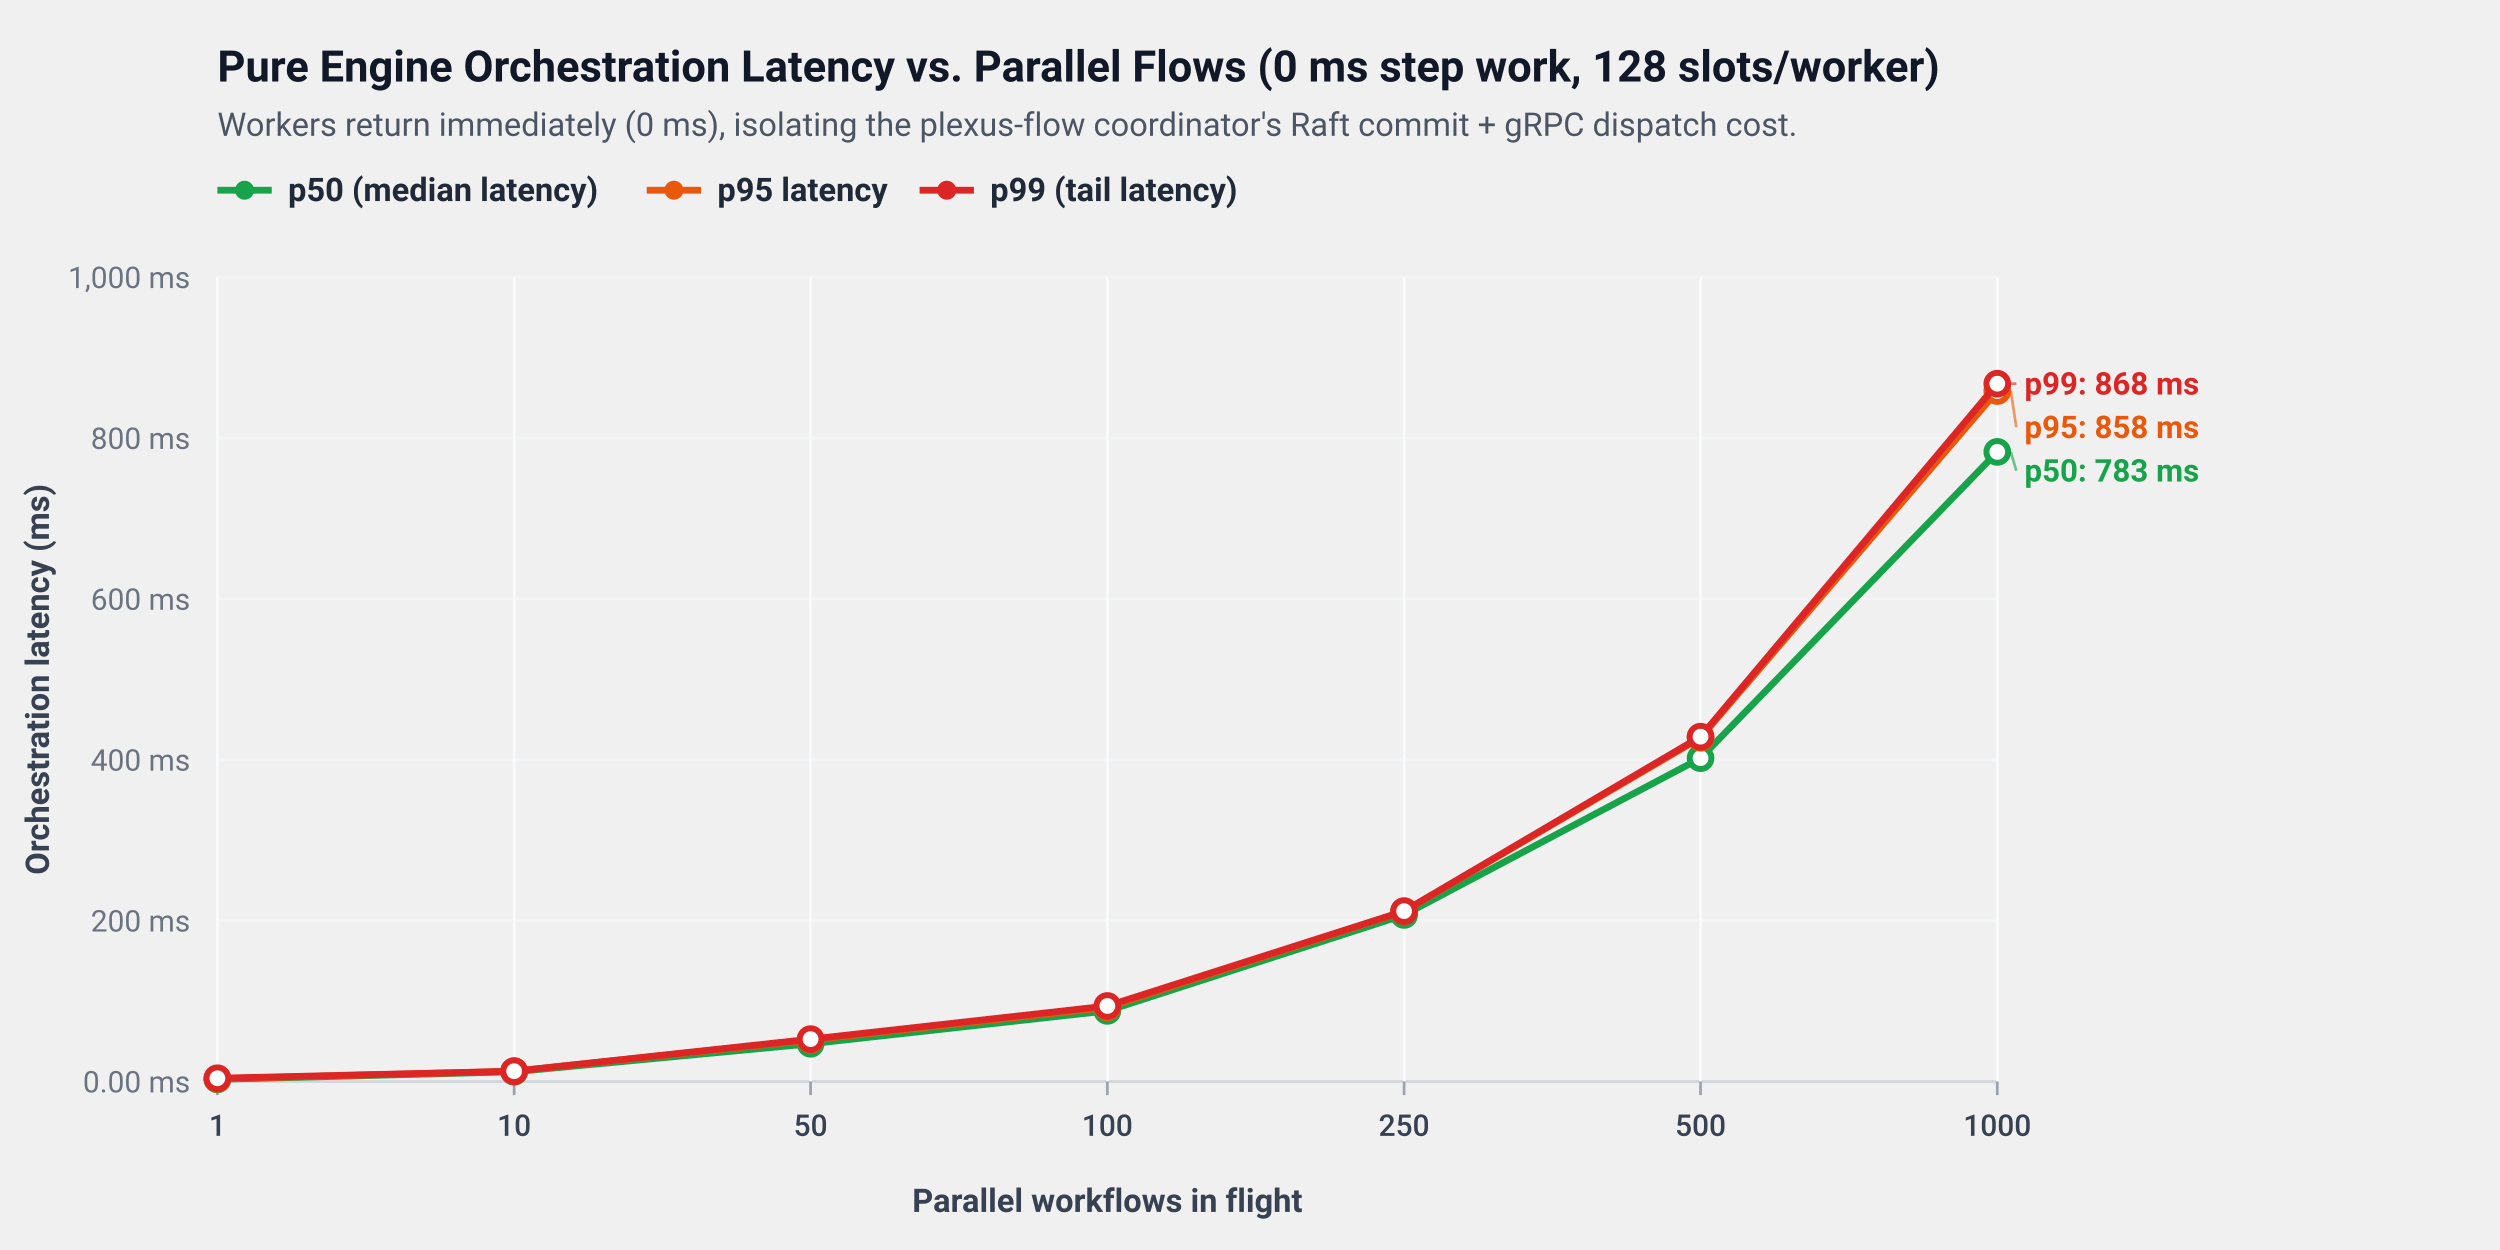
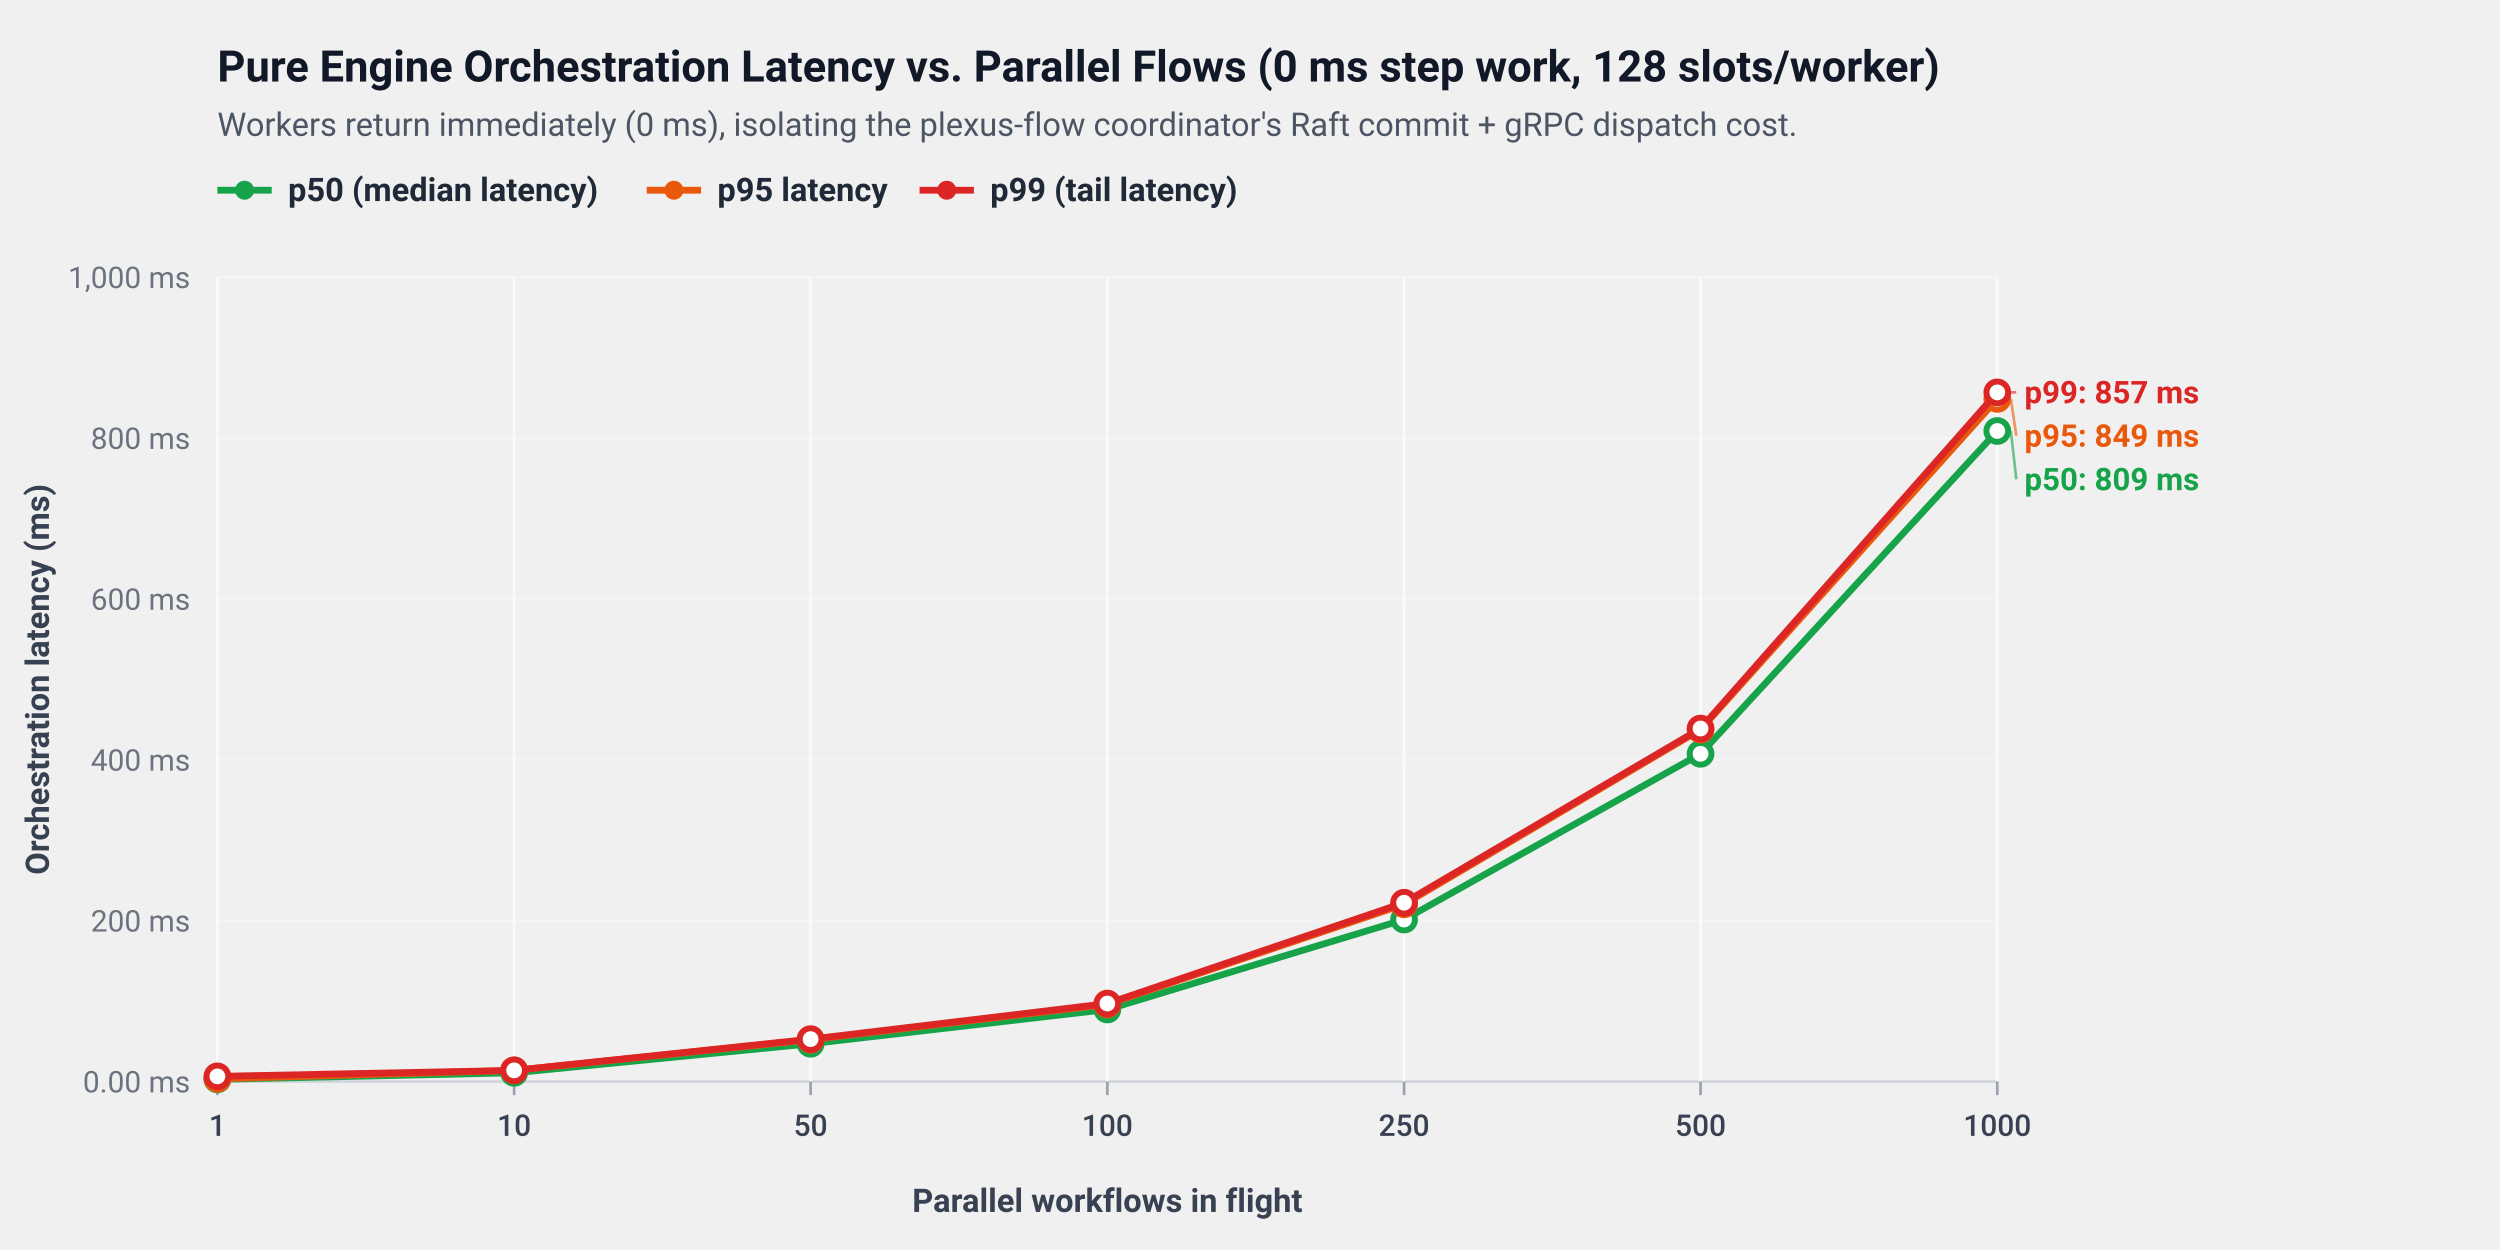
<svg xmlns="http://www.w3.org/2000/svg" viewBox="0 0 920 460" width="100%" style="font-family: -apple-system, BlinkMacSystemFont, 'Segoe UI', Roboto, Helvetica, Arial, sans-serif; background: #ffffff; border: 1px solid #e5e7eb; border-radius: 8px;">
  <text x="80" y="30" font-size="16" font-weight="700" fill="#111827">Pure Engine Orchestration Latency vs. Parallel Flows (0 ms step work, 128 slots/worker)</text>
  <text x="80" y="50" font-size="12" fill="#4b5563">Workers return immediately (0 ms), isolating the plexus-flow coordinator's Raft commit + gRPC dispatch cost.</text>
  <line x1="80.0" y1="70" x2="100.0" y2="70" stroke="#16a34a" stroke-width="2.5" />
  <circle cx="90.0" cy="70" r="3.5" fill="#16a34a" />
  <text x="106.0" y="74" font-size="12" font-weight="600" fill="#1f2937">p50 (median latency)</text>
  <line x1="238.0" y1="70" x2="258.0" y2="70" stroke="#ea580c" stroke-width="2.5" />
  <circle cx="248.0" cy="70" r="3.5" fill="#ea580c" />
  <text x="264.0" y="74" font-size="12" font-weight="600" fill="#1f2937">p95 latency</text>
  <line x1="338.4" y1="70" x2="358.4" y2="70" stroke="#dc2626" stroke-width="2.5" />
  <circle cx="348.4" cy="70" r="3.5" fill="#dc2626" />
  <text x="364.4" y="74" font-size="12" font-weight="600" fill="#1f2937">p99 (tail latency)</text>
  <line x1="80" y1="398.0" x2="735" y2="398.0" stroke="#d1d5db" stroke-width="1" />
  <text x="70" y="402.0" font-size="11" fill="#6b7280" text-anchor="end">0.00 ms</text>
  <line x1="80" y1="338.8" x2="735" y2="338.8" stroke="#f3f4f6" stroke-width="1" />
  <text x="70" y="342.8" font-size="11" fill="#6b7280" text-anchor="end">200 ms</text>
  <line x1="80" y1="279.6" x2="735" y2="279.6" stroke="#f3f4f6" stroke-width="1" />
  <text x="70" y="283.6" font-size="11" fill="#6b7280" text-anchor="end">400 ms</text>
  <line x1="80" y1="220.4" x2="735" y2="220.4" stroke="#f3f4f6" stroke-width="1" />
  <text x="70" y="224.4" font-size="11" fill="#6b7280" text-anchor="end">600 ms</text>
  <line x1="80" y1="161.2" x2="735" y2="161.2" stroke="#f3f4f6" stroke-width="1" />
  <text x="70" y="165.2" font-size="11" fill="#6b7280" text-anchor="end">800 ms</text>
  <line x1="80" y1="102.0" x2="735" y2="102.0" stroke="#f3f4f6" stroke-width="1" />
  <text x="70" y="106.0" font-size="11" fill="#6b7280" text-anchor="end">1,000 ms</text>
  <line x1="80.0" y1="102" x2="80.0" y2="398" stroke="#f9fafb" stroke-width="1" />
  <line x1="80.0" y1="398" x2="80.0" y2="403" stroke="#9ca3af" stroke-width="1" />
  <text x="80.0" y="418" font-size="11" font-weight="500" fill="#374151" text-anchor="middle">1</text>
  <line x1="189.2" y1="102" x2="189.2" y2="398" stroke="#f9fafb" stroke-width="1" />
  <line x1="189.2" y1="398" x2="189.2" y2="403" stroke="#9ca3af" stroke-width="1" />
  <text x="189.2" y="418" font-size="11" font-weight="500" fill="#374151" text-anchor="middle">10</text>
  <line x1="298.3" y1="102" x2="298.3" y2="398" stroke="#f9fafb" stroke-width="1" />
  <line x1="298.3" y1="398" x2="298.3" y2="403" stroke="#9ca3af" stroke-width="1" />
  <text x="298.3" y="418" font-size="11" font-weight="500" fill="#374151" text-anchor="middle">50</text>
  <line x1="407.5" y1="102" x2="407.5" y2="398" stroke="#f9fafb" stroke-width="1" />
  <line x1="407.5" y1="398" x2="407.5" y2="403" stroke="#9ca3af" stroke-width="1" />
  <text x="407.5" y="418" font-size="11" font-weight="500" fill="#374151" text-anchor="middle">100</text>
  <line x1="516.7" y1="102" x2="516.7" y2="398" stroke="#f9fafb" stroke-width="1" />
  <line x1="516.7" y1="398" x2="516.7" y2="403" stroke="#9ca3af" stroke-width="1" />
  <text x="516.7" y="418" font-size="11" font-weight="500" fill="#374151" text-anchor="middle">250</text>
  <line x1="625.8" y1="102" x2="625.8" y2="398" stroke="#f9fafb" stroke-width="1" />
  <line x1="625.8" y1="398" x2="625.8" y2="403" stroke="#9ca3af" stroke-width="1" />
  <text x="625.8" y="418" font-size="11" font-weight="500" fill="#374151" text-anchor="middle">500</text>
  <line x1="735.0" y1="102" x2="735.0" y2="398" stroke="#f9fafb" stroke-width="1" />
  <line x1="735.0" y1="398" x2="735.0" y2="403" stroke="#9ca3af" stroke-width="1" />
  <text x="735.0" y="418" font-size="11" font-weight="500" fill="#374151" text-anchor="middle">1000</text>
  <text x="407.5" y="446" font-size="12" font-weight="600" fill="#374151" text-anchor="middle">Parallel workflows in flight</text>
  <text x="18" y="250.0" font-size="12" font-weight="600" fill="#374151" text-anchor="middle" transform="rotate(-90 18 250.0)">Orchestration latency (ms)</text>
-   <polyline fill="none" stroke="#16a34a" stroke-width="2.5" points="80.0,397.2 189.2,394.4 298.3,384.1 407.5,372.0 516.7,336.7 625.8,279.0 735.0,166.3" />
+   <polyline fill="none" stroke="#16a34a" stroke-width="2.5" points="80.0,397.2 189.2,394.8 298.3,384.1 407.5,371.5 516.7,338.4 625.8,277.4 735.0,158.6" />
  <circle cx="80.0" cy="397.2" r="4" fill="#ffffff" stroke="#16a34a" stroke-width="2.2" />
-   <circle cx="189.2" cy="394.4" r="4" fill="#ffffff" stroke="#16a34a" stroke-width="2.2" />
+   <circle cx="189.2" cy="394.8" r="4" fill="#ffffff" stroke="#16a34a" stroke-width="2.2" />
  <circle cx="298.3" cy="384.1" r="4" fill="#ffffff" stroke="#16a34a" stroke-width="2.2" />
-   <circle cx="407.5" cy="372.0" r="4" fill="#ffffff" stroke="#16a34a" stroke-width="2.2" />
-   <circle cx="516.7" cy="336.7" r="4" fill="#ffffff" stroke="#16a34a" stroke-width="2.2" />
-   <circle cx="625.8" cy="279.0" r="4" fill="#ffffff" stroke="#16a34a" stroke-width="2.2" />
-   <circle cx="735.0" cy="166.3" r="4" fill="#ffffff" stroke="#16a34a" stroke-width="2.2" />
-   <polyline fill="none" stroke="#ea580c" stroke-width="2.5" points="80.0,397.0 189.2,394.2 298.3,382.7 407.5,370.7 516.7,335.4 625.8,271.5 735.0,143.9" />
+   <circle cx="407.5" cy="371.5" r="4" fill="#ffffff" stroke="#16a34a" stroke-width="2.2" />
+   <circle cx="516.7" cy="338.4" r="4" fill="#ffffff" stroke="#16a34a" stroke-width="2.2" />
+   <circle cx="625.8" cy="277.4" r="4" fill="#ffffff" stroke="#16a34a" stroke-width="2.2" />
+   <circle cx="735.0" cy="158.6" r="4" fill="#ffffff" stroke="#16a34a" stroke-width="2.2" />
+   <polyline fill="none" stroke="#ea580c" stroke-width="2.5" points="80.0,397.0 189.2,393.9 298.3,382.6 407.5,369.6 516.7,332.8 625.8,268.5 735.0,146.8" />
  <circle cx="80.0" cy="397.0" r="4" fill="#ffffff" stroke="#ea580c" stroke-width="2.2" />
-   <circle cx="189.2" cy="394.2" r="4" fill="#ffffff" stroke="#ea580c" stroke-width="2.2" />
-   <circle cx="298.3" cy="382.7" r="4" fill="#ffffff" stroke="#ea580c" stroke-width="2.2" />
-   <circle cx="407.5" cy="370.7" r="4" fill="#ffffff" stroke="#ea580c" stroke-width="2.2" />
-   <circle cx="516.7" cy="335.4" r="4" fill="#ffffff" stroke="#ea580c" stroke-width="2.2" />
-   <circle cx="625.8" cy="271.5" r="4" fill="#ffffff" stroke="#ea580c" stroke-width="2.2" />
-   <circle cx="735.0" cy="143.9" r="4" fill="#ffffff" stroke="#ea580c" stroke-width="2.2" />
-   <polyline fill="none" stroke="#dc2626" stroke-width="2.5" points="80.0,396.8 189.2,394.2 298.3,382.4 407.5,370.2 516.7,335.3 625.8,271.1 735.0,141.2" />
-   <circle cx="80.0" cy="396.8" r="4" fill="#ffffff" stroke="#dc2626" stroke-width="2.2" />
-   <circle cx="189.2" cy="394.2" r="4" fill="#ffffff" stroke="#dc2626" stroke-width="2.2" />
+   <circle cx="189.2" cy="393.9" r="4" fill="#ffffff" stroke="#ea580c" stroke-width="2.2" />
+   <circle cx="298.3" cy="382.6" r="4" fill="#ffffff" stroke="#ea580c" stroke-width="2.2" />
+   <circle cx="407.5" cy="369.6" r="4" fill="#ffffff" stroke="#ea580c" stroke-width="2.2" />
+   <circle cx="516.7" cy="332.8" r="4" fill="#ffffff" stroke="#ea580c" stroke-width="2.2" />
+   <circle cx="625.8" cy="268.5" r="4" fill="#ffffff" stroke="#ea580c" stroke-width="2.2" />
+   <circle cx="735.0" cy="146.8" r="4" fill="#ffffff" stroke="#ea580c" stroke-width="2.2" />
+   <polyline fill="none" stroke="#dc2626" stroke-width="2.5" points="80.0,396.1 189.2,393.9 298.3,382.4 407.5,369.3 516.7,332.2 625.8,268.1 735.0,144.4" />
+   <circle cx="80.0" cy="396.1" r="4" fill="#ffffff" stroke="#dc2626" stroke-width="2.2" />
+   <circle cx="189.2" cy="393.9" r="4" fill="#ffffff" stroke="#dc2626" stroke-width="2.2" />
  <circle cx="298.3" cy="382.4" r="4" fill="#ffffff" stroke="#dc2626" stroke-width="2.2" />
-   <circle cx="407.5" cy="370.2" r="4" fill="#ffffff" stroke="#dc2626" stroke-width="2.2" />
-   <circle cx="516.7" cy="335.3" r="4" fill="#ffffff" stroke="#dc2626" stroke-width="2.2" />
-   <circle cx="625.8" cy="271.1" r="4" fill="#ffffff" stroke="#dc2626" stroke-width="2.2" />
-   <circle cx="735.0" cy="141.2" r="4" fill="#ffffff" stroke="#dc2626" stroke-width="2.2" />
-   <line x1="740.0" y1="141.2" x2="742.0" y2="141.2" stroke="#dc2626" stroke-width="1" stroke-opacity="0.6" />
-   <text x="745.0" y="145.2" font-size="11.5" font-weight="600" fill="#dc2626">p99: 868 ms</text>
-   <line x1="740.0" y1="143.9" x2="742.0" y2="157.2" stroke="#ea580c" stroke-width="1" stroke-opacity="0.6" />
-   <text x="745.0" y="161.2" font-size="11.5" font-weight="600" fill="#ea580c">p95: 858 ms</text>
-   <line x1="740.0" y1="166.3" x2="742.0" y2="173.2" stroke="#16a34a" stroke-width="1" stroke-opacity="0.6" />
-   <text x="745.0" y="177.2" font-size="11.5" font-weight="600" fill="#16a34a">p50: 783 ms</text>
+   <circle cx="407.5" cy="369.3" r="4" fill="#ffffff" stroke="#dc2626" stroke-width="2.2" />
+   <circle cx="516.7" cy="332.2" r="4" fill="#ffffff" stroke="#dc2626" stroke-width="2.2" />
+   <circle cx="625.8" cy="268.1" r="4" fill="#ffffff" stroke="#dc2626" stroke-width="2.2" />
+   <circle cx="735.0" cy="144.4" r="4" fill="#ffffff" stroke="#dc2626" stroke-width="2.2" />
+   <line x1="740.0" y1="144.4" x2="742.0" y2="144.4" stroke="#dc2626" stroke-width="1" stroke-opacity="0.6" />
+   <text x="745.0" y="148.4" font-size="11.5" font-weight="600" fill="#dc2626">p99: 857 ms</text>
+   <line x1="740.0" y1="146.8" x2="742.0" y2="160.4" stroke="#ea580c" stroke-width="1" stroke-opacity="0.6" />
+   <text x="745.0" y="164.4" font-size="11.5" font-weight="600" fill="#ea580c">p95: 849 ms</text>
+   <line x1="740.0" y1="158.6" x2="742.0" y2="176.4" stroke="#16a34a" stroke-width="1" stroke-opacity="0.6" />
+   <text x="745.0" y="180.4" font-size="11.5" font-weight="600" fill="#16a34a">p50: 809 ms</text>
</svg>
